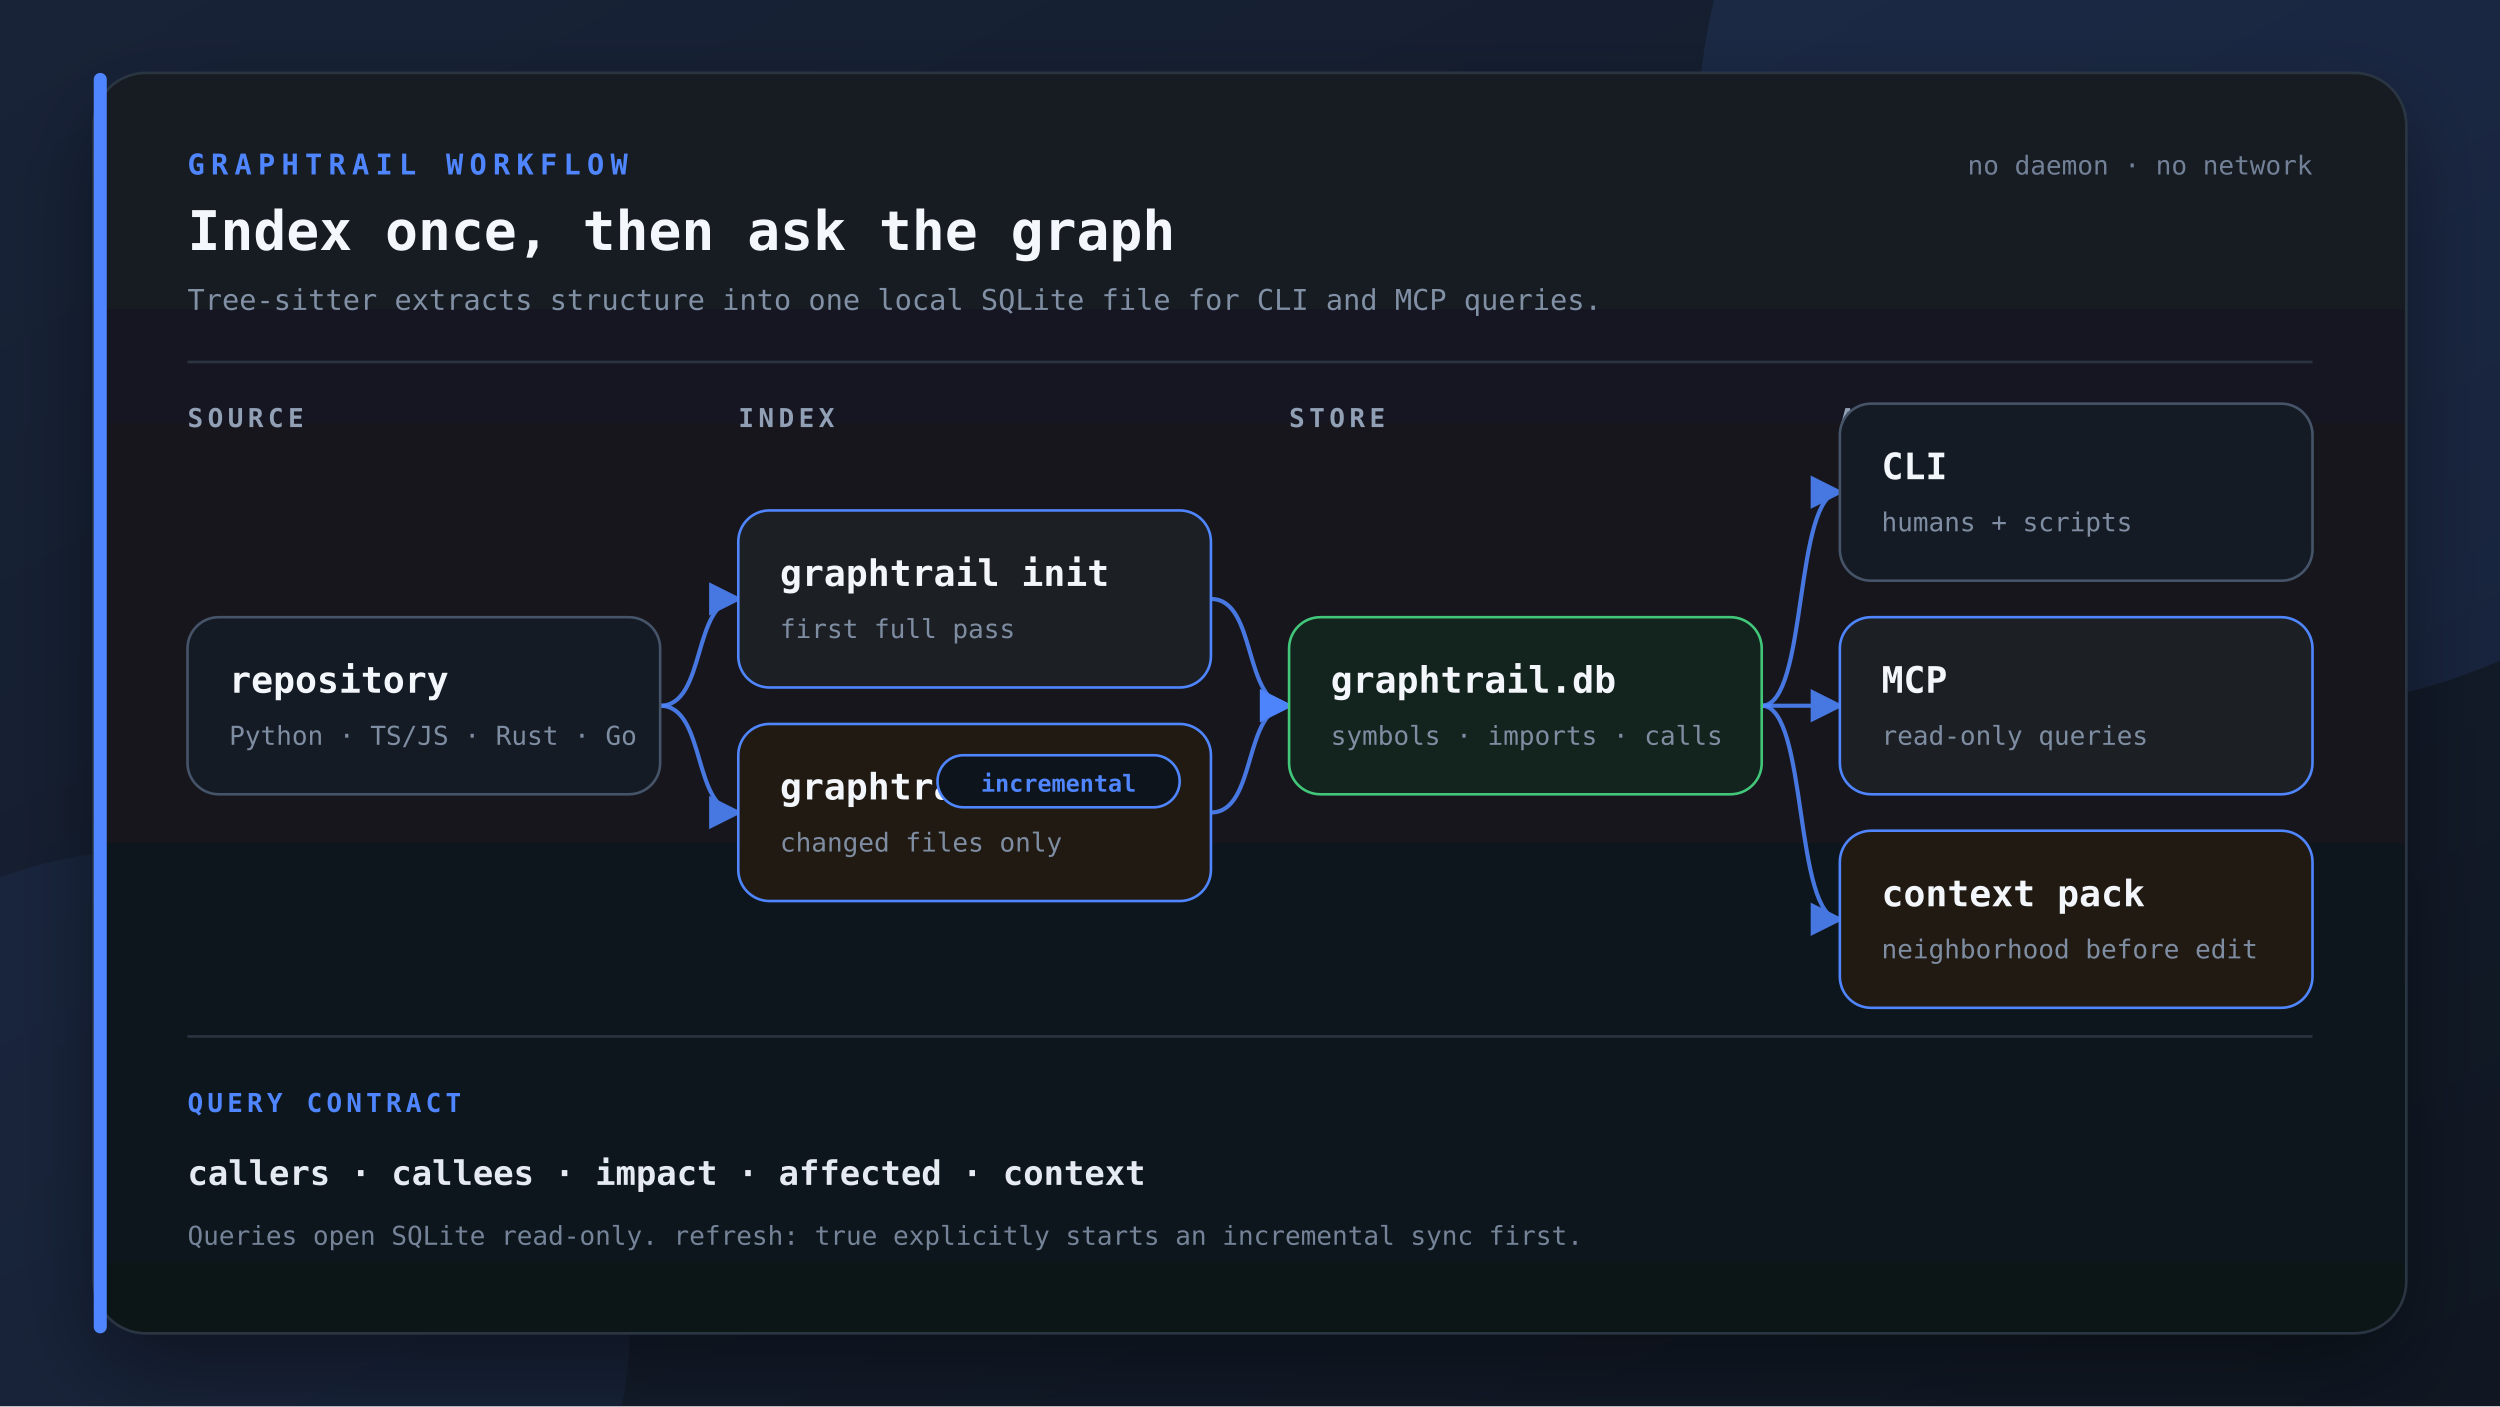
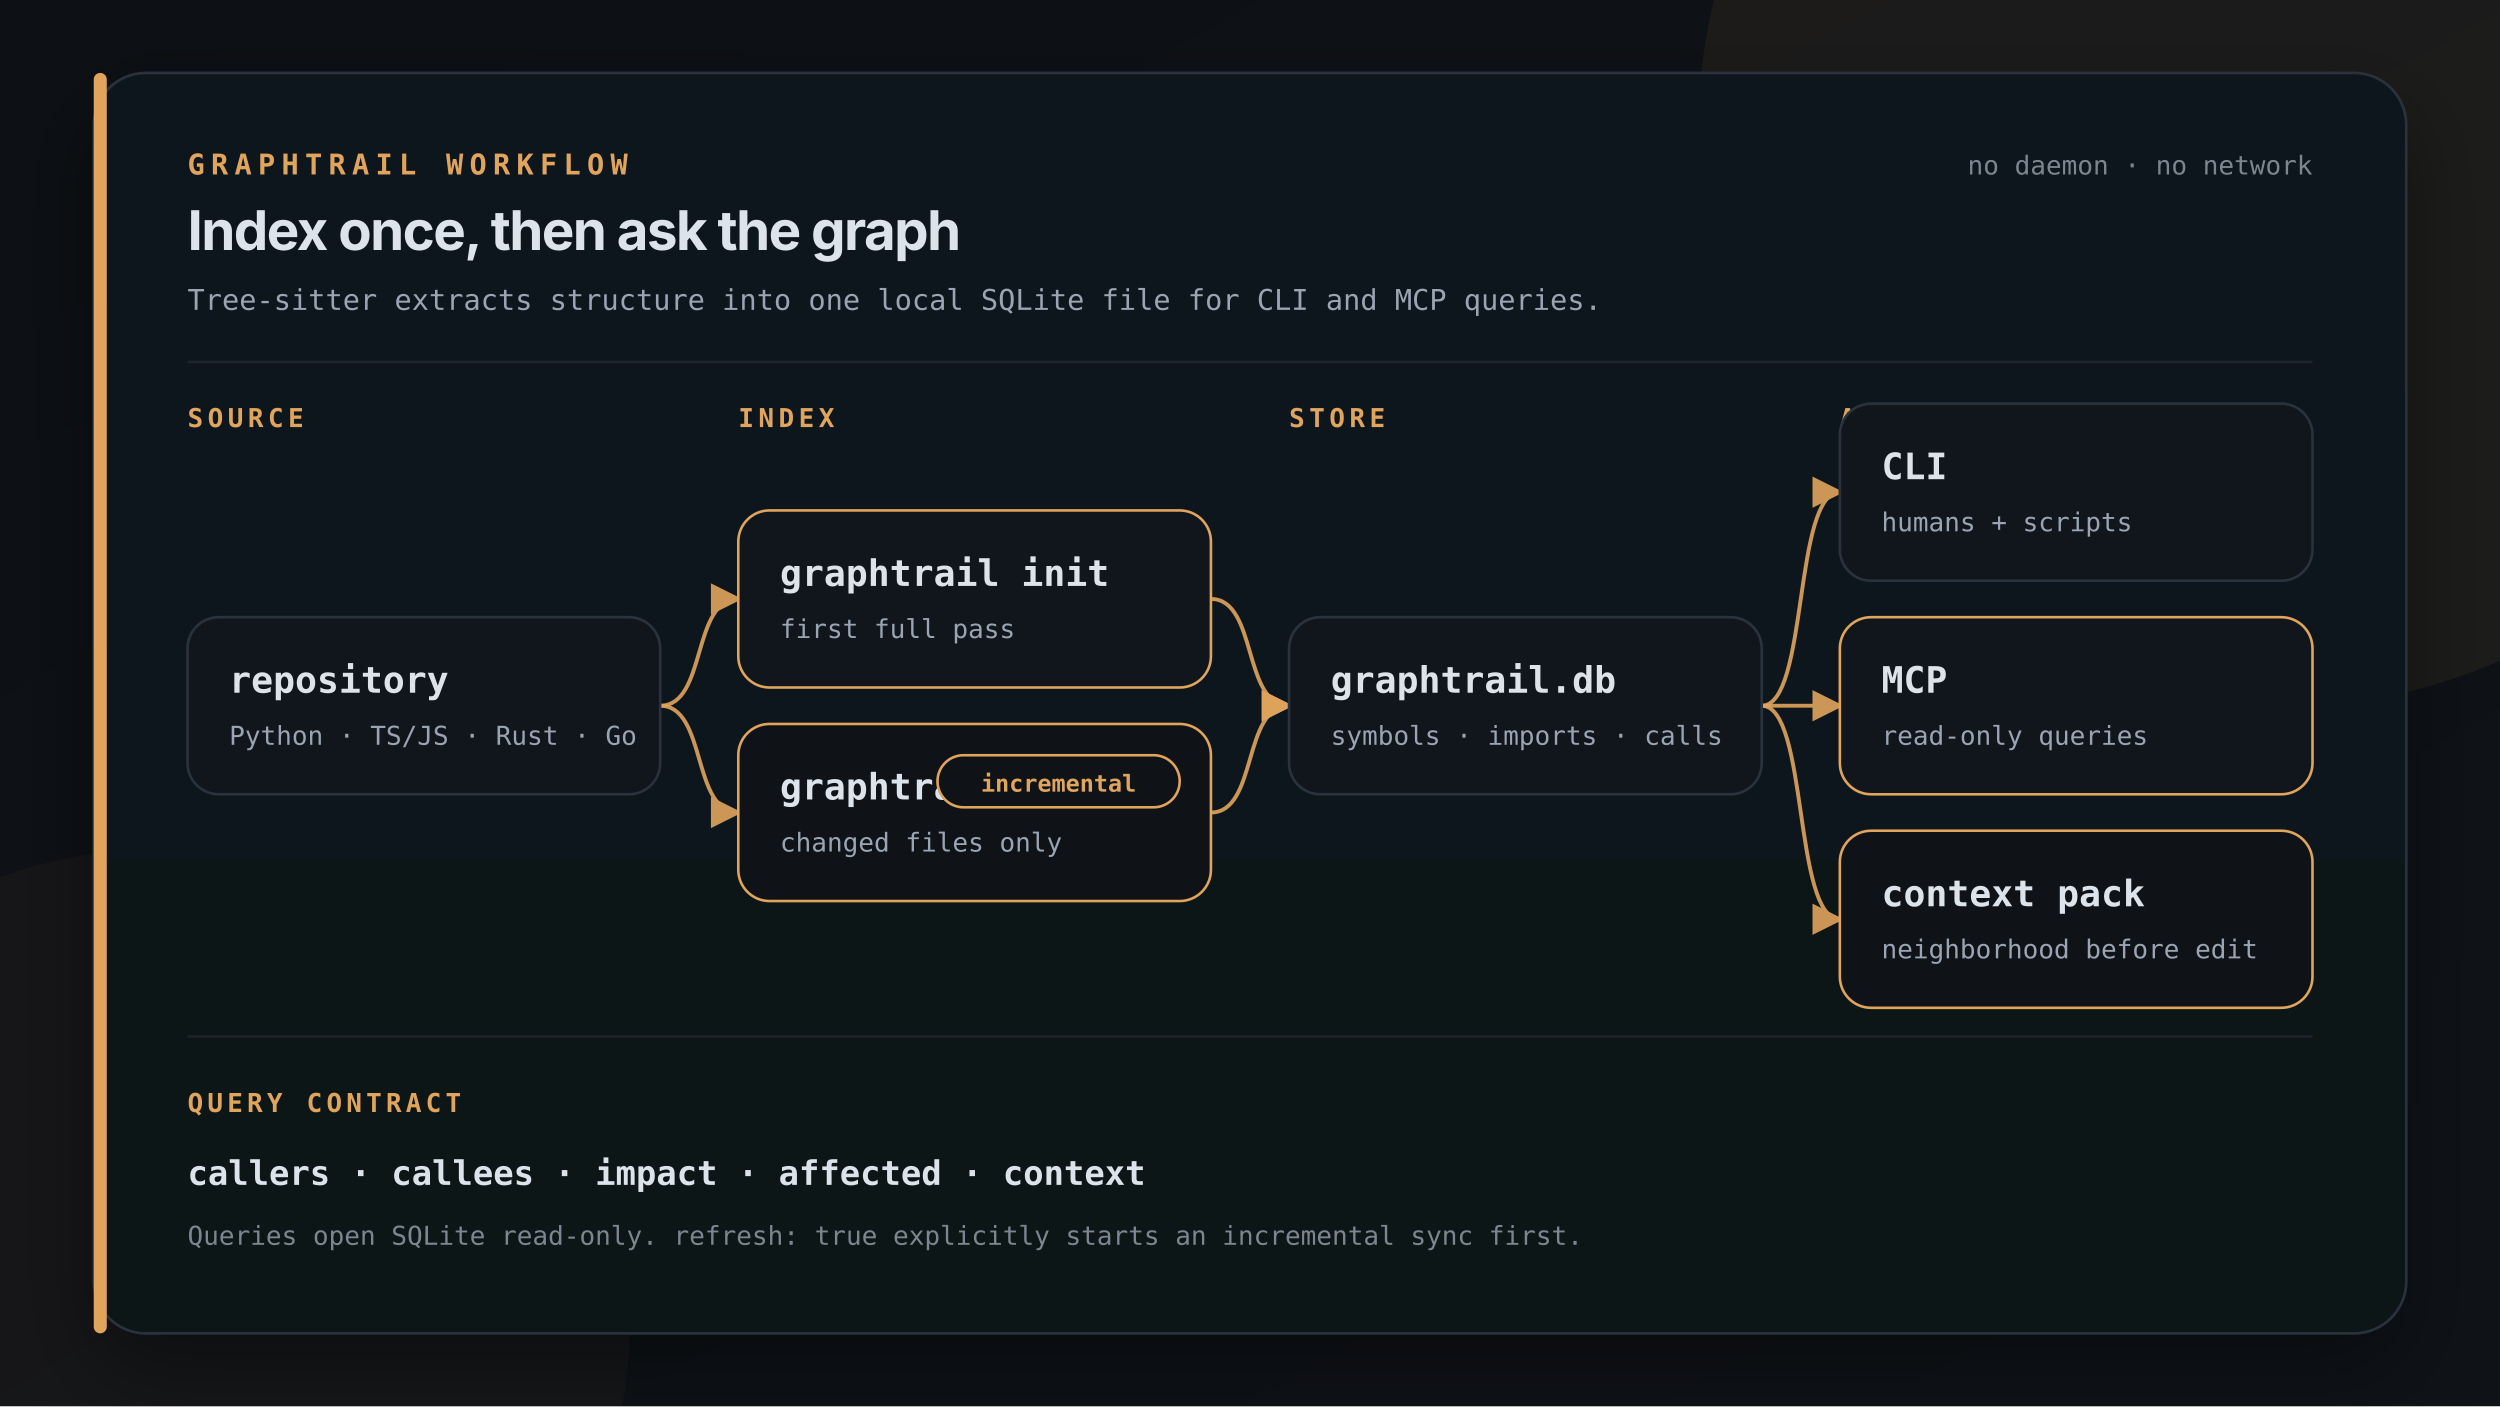
<svg xmlns="http://www.w3.org/2000/svg" width="960" height="540" viewBox="0 0 960 540" role="img" aria-labelledby="workflow-title workflow-desc">
  <defs>
    <linearGradient id="workflow-bg" x1="0" y1="0" x2="1" y2="1">
-       <stop offset="0" stop-color="#182338" />
-       <stop offset="1" stop-color="#101722" />
+       <stop offset="0" stop-color="#0d1014" />
+       <stop offset="1" stop-color="#0f1318" />
    </linearGradient>
    <linearGradient id="workflow-card" x1="0" y1="0" x2="0" y2="1">
-       <stop offset="0" stop-color="#171B22" />
-       <stop offset="1" stop-color="#0E1319" />
+       <stop offset="0" stop-color="#11161c" />
+       <stop offset="1" stop-color="#0f1318" />
    </linearGradient>
    <filter id="workflow-shadow" x="-10%" y="-10%" width="120%" height="130%">
      <feDropShadow dx="0" dy="14" stdDeviation="16" flood-color="#000000" flood-opacity="0.38" />
    </filter>
    <marker id="workflow-arrow" markerWidth="8" markerHeight="8" refX="7" refY="4" orient="auto">
-       <path d="M0,0 L8,4 L0,8 Z" fill="#4F86FF" />
+       <path d="M0,0 L8,4 L0,8 Z" fill="#e0a45c" />
    </marker>
  </defs>
  <rect width="960" height="540" fill="url(#workflow-bg)" />
-   <circle cx="872" cy="52" r="220" fill="#4F86FF" opacity="0.10" />
-   <circle cx="62" cy="506" r="180" fill="#4F86FF" opacity="0.06" />
-   <rect x="36" y="28" width="888" height="484" rx="20" fill="url(#workflow-card)" stroke="#2B3543" filter="url(#workflow-shadow)" />
-   <rect x="36" y="28" width="5" height="484" rx="2.5" fill="#4F86FF" />
-   <text x="72" y="67" fill="#4F86FF" font-family="ui-monospace, SFMono-Regular, Menlo, Consolas, monospace" font-size="11" font-weight="700" letter-spacing="2.4">GRAPHTRAIL WORKFLOW</text>
-   <text x="72" y="96" fill="#F4F7FB" font-family="ui-monospace, SFMono-Regular, Menlo, Consolas, monospace" font-size="21" font-weight="700">Index once, then ask the graph</text>
-   <text x="72" y="119" fill="#8190A5" font-family="ui-monospace, SFMono-Regular, Menlo, Consolas, monospace" font-size="11">Tree-sitter extracts structure into one local SQLite file for CLI and MCP queries.</text>
-   <text x="888" y="67" text-anchor="end" fill="#738198" font-family="ui-monospace, SFMono-Regular, Menlo, Consolas, monospace" font-size="10">no daemon · no network</text>
-   <line x1="72" y1="139" x2="888" y2="139" stroke="#2A3340" />
-   <text x="72.0" y="164" fill="#91A0B5" font-family="ui-monospace, SFMono-Regular, Menlo, Consolas, monospace" font-size="10" font-weight="700" letter-spacing="1.7">SOURCE</text>
-   <text x="283.5" y="164" fill="#91A0B5" font-family="ui-monospace, SFMono-Regular, Menlo, Consolas, monospace" font-size="10" font-weight="700" letter-spacing="1.7">INDEX</text>
-   <text x="495.0" y="164" fill="#91A0B5" font-family="ui-monospace, SFMono-Regular, Menlo, Consolas, monospace" font-size="10" font-weight="700" letter-spacing="1.7">STORE</text>
-   <text x="706.5" y="164" fill="#91A0B5" font-family="ui-monospace, SFMono-Regular, Menlo, Consolas, monospace" font-size="10" font-weight="700" letter-spacing="1.7">ASK</text>
-   <path d="M253.5,271.0 C271.5,271.0 265.5,230.0 283.5,230.0" fill="none" stroke="#4F86FF" stroke-width="1.6" opacity="0.86" marker-end="url(#workflow-arrow)" />
-   <path d="M253.5,271.0 C271.5,271.0 265.5,312.0 283.5,312.0" fill="none" stroke="#4F86FF" stroke-width="1.6" opacity="0.86" marker-end="url(#workflow-arrow)" />
-   <path d="M465.0,230.0 C483.0,230.0 477.0,271.0 495.0,271.0" fill="none" stroke="#4F86FF" stroke-width="1.6" opacity="0.86" marker-end="url(#workflow-arrow)" />
-   <path d="M465.0,312.0 C483.0,312.0 477.0,271.0 495.0,271.0" fill="none" stroke="#4F86FF" stroke-width="1.6" opacity="0.86" marker-end="url(#workflow-arrow)" />
-   <path d="M676.5,271.0 C694.5,271.0 688.5,189.0 706.5,189.0" fill="none" stroke="#4F86FF" stroke-width="1.6" opacity="0.86" marker-end="url(#workflow-arrow)" />
-   <path d="M676.5,271.0 C694.5,271.0 688.5,271.0 706.5,271.0" fill="none" stroke="#4F86FF" stroke-width="1.6" opacity="0.86" marker-end="url(#workflow-arrow)" />
-   <path d="M676.5,271.0 C694.5,271.0 688.5,353.0 706.5,353.0" fill="none" stroke="#4F86FF" stroke-width="1.6" opacity="0.86" marker-end="url(#workflow-arrow)" />
-   <rect x="72.0" y="237.0" width="181.5" height="68" rx="12" fill="#141B24" stroke="#465469" />
-   <text x="88.0" y="266.0" fill="#F3F6FA" font-family="ui-monospace, SFMono-Regular, Menlo, Consolas, monospace" font-size="14" font-weight="700">repository</text>
-   <text x="88.0" y="286.0" fill="#7F8DA2" font-family="ui-monospace, SFMono-Regular, Menlo, Consolas, monospace" font-size="10">Python · TS/JS · Rust · Go</text>
-   <rect x="283.5" y="196.0" width="181.5" height="68" rx="12" fill="#1C2025" stroke="#4F86FF" />
-   <text x="299.5" y="225.0" fill="#F3F6FA" font-family="ui-monospace, SFMono-Regular, Menlo, Consolas, monospace" font-size="14" font-weight="700">graphtrail init</text>
-   <text x="299.5" y="245.0" fill="#7F8DA2" font-family="ui-monospace, SFMono-Regular, Menlo, Consolas, monospace" font-size="10">first full pass</text>
-   <rect x="283.5" y="278.0" width="181.5" height="68" rx="12" fill="#201A13" stroke="#4F86FF" />
-   <text x="299.5" y="307.0" fill="#F3F6FA" font-family="ui-monospace, SFMono-Regular, Menlo, Consolas, monospace" font-size="14" font-weight="700">graphtrail sync</text>
-   <text x="299.5" y="327.0" fill="#7F8DA2" font-family="ui-monospace, SFMono-Regular, Menlo, Consolas, monospace" font-size="10">changed files only</text>
-   <rect x="360.0" y="290.0" width="93" height="20" rx="10" fill="#0E141C" stroke="#4F86FF" />
-   <text x="406.5" y="304.0" text-anchor="middle" fill="#4F86FF" font-family="ui-monospace, SFMono-Regular, Menlo, Consolas, monospace" font-size="9" font-weight="700">incremental</text>
-   <rect x="495.0" y="237.0" width="181.5" height="68" rx="12" fill="#13231D" stroke="#42C77A" />
-   <text x="511.0" y="266.0" fill="#F3F6FA" font-family="ui-monospace, SFMono-Regular, Menlo, Consolas, monospace" font-size="14" font-weight="700">graphtrail.db</text>
-   <text x="511.0" y="286.0" fill="#7F8DA2" font-family="ui-monospace, SFMono-Regular, Menlo, Consolas, monospace" font-size="10">symbols · imports · calls</text>
-   <rect x="706.5" y="155.0" width="181.5" height="68" rx="12" fill="#141B24" stroke="#465469" />
-   <text x="722.5" y="184.0" fill="#F3F6FA" font-family="ui-monospace, SFMono-Regular, Menlo, Consolas, monospace" font-size="14" font-weight="700">CLI</text>
-   <text x="722.5" y="204.0" fill="#7F8DA2" font-family="ui-monospace, SFMono-Regular, Menlo, Consolas, monospace" font-size="10">humans + scripts</text>
-   <rect x="706.5" y="237.0" width="181.5" height="68" rx="12" fill="#1C2025" stroke="#4F86FF" />
-   <text x="722.5" y="266.0" fill="#F3F6FA" font-family="ui-monospace, SFMono-Regular, Menlo, Consolas, monospace" font-size="14" font-weight="700">MCP</text>
-   <text x="722.5" y="286.0" fill="#7F8DA2" font-family="ui-monospace, SFMono-Regular, Menlo, Consolas, monospace" font-size="10">read-only queries</text>
-   <rect x="706.5" y="319.0" width="181.5" height="68" rx="12" fill="#201A13" stroke="#4F86FF" />
-   <text x="722.5" y="348.0" fill="#F3F6FA" font-family="ui-monospace, SFMono-Regular, Menlo, Consolas, monospace" font-size="14" font-weight="700">context pack</text>
-   <text x="722.5" y="368.0" fill="#7F8DA2" font-family="ui-monospace, SFMono-Regular, Menlo, Consolas, monospace" font-size="10">neighborhood before edit</text>
-   <line x1="72" y1="398" x2="888" y2="398" stroke="#2A3340" />
-   <text x="72" y="427" fill="#4F86FF" font-family="ui-monospace, SFMono-Regular, Menlo, Consolas, monospace" font-size="10" font-weight="700" letter-spacing="1.6">QUERY CONTRACT</text>
-   <text x="72" y="455" fill="#E6EBF2" font-family="ui-monospace, SFMono-Regular, Menlo, Consolas, monospace" font-size="13" font-weight="700">callers · callees · impact · affected · context</text>
-   <text x="72" y="478" fill="#758399" font-family="ui-monospace, SFMono-Regular, Menlo, Consolas, monospace" font-size="10">Queries open SQLite read-only. refresh: true explicitly starts an incremental sync first.</text>
+   <circle cx="872" cy="52" r="220" fill="#e0a45c" opacity="0.07" />
+   <circle cx="62" cy="506" r="180" fill="#e0a45c" opacity="0.04" />
+   <rect x="36" y="28" width="888" height="484" rx="20" fill="url(#workflow-card)" stroke="#2a323d" filter="url(#workflow-shadow)" />
+   <rect x="36" y="28" width="5" height="484" rx="2.5" fill="#e0a45c" />
+   <text x="72" y="67" fill="#e0a45c" font-family="IBM Plex Mono, ui-monospace, monospace" font-size="11" font-weight="600" letter-spacing="2.4">GRAPHTRAIL WORKFLOW</text>
+   <text x="72" y="96" fill="#dde3ea" font-family="Inter, ui-sans-serif, sans-serif" font-size="21" font-weight="700" letter-spacing="-0.6">Index once, then ask the graph</text>
+   <text x="72" y="119" fill="#9aa4b2" font-family="IBM Plex Mono, ui-monospace, monospace" font-size="11">Tree-sitter extracts structure into one local SQLite file for CLI and MCP queries.</text>
+   <text x="888" y="67" text-anchor="end" fill="#7d8590" font-family="IBM Plex Mono, ui-monospace, monospace" font-size="10">no daemon · no network</text>
+   <line x1="72" y1="139" x2="888" y2="139" stroke="#1e242c" />
+   <text x="72.0" y="164" fill="#e0a45c" font-family="IBM Plex Mono, ui-monospace, monospace" font-size="10" font-weight="600" letter-spacing="1.7">SOURCE</text>
+   <text x="283.5" y="164" fill="#e0a45c" font-family="IBM Plex Mono, ui-monospace, monospace" font-size="10" font-weight="600" letter-spacing="1.7">INDEX</text>
+   <text x="495.0" y="164" fill="#e0a45c" font-family="IBM Plex Mono, ui-monospace, monospace" font-size="10" font-weight="600" letter-spacing="1.7">STORE</text>
+   <text x="706.5" y="164" fill="#e0a45c" font-family="IBM Plex Mono, ui-monospace, monospace" font-size="10" font-weight="600" letter-spacing="1.7">ASK</text>
+   <path d="M253.5,271.0 C271.5,271.0 265.5,230.0 283.5,230.0" fill="none" stroke="#e0a45c" stroke-width="1.5" opacity="0.9" marker-end="url(#workflow-arrow)" />
+   <path d="M253.5,271.0 C271.5,271.0 265.5,312.0 283.5,312.0" fill="none" stroke="#e0a45c" stroke-width="1.5" opacity="0.9" marker-end="url(#workflow-arrow)" />
+   <path d="M465.0,230.0 C483.0,230.0 477.0,271.0 495.0,271.0" fill="none" stroke="#e0a45c" stroke-width="1.5" opacity="0.9" marker-end="url(#workflow-arrow)" />
+   <path d="M465.0,312.0 C483.0,312.0 477.0,271.0 495.0,271.0" fill="none" stroke="#e0a45c" stroke-width="1.5" opacity="0.9" marker-end="url(#workflow-arrow)" />
+   <path d="M676.5,271.0 C694.5,271.0 688.5,189.0 706.5,189.0" fill="none" stroke="#e0a45c" stroke-width="1.5" opacity="0.9" marker-end="url(#workflow-arrow)" />
+   <path d="M676.5,271.0 C694.5,271.0 688.5,271.0 706.5,271.0" fill="none" stroke="#e0a45c" stroke-width="1.5" opacity="0.9" marker-end="url(#workflow-arrow)" />
+   <path d="M676.5,271.0 C694.5,271.0 688.5,353.0 706.5,353.0" fill="none" stroke="#e0a45c" stroke-width="1.5" opacity="0.9" marker-end="url(#workflow-arrow)" />
+   <rect x="72.0" y="237.0" width="181.5" height="68" rx="12" fill="#11161c" stroke="#2a323d" />
+   <text x="88.0" y="266.0" fill="#dde3ea" font-family="IBM Plex Mono, ui-monospace, monospace" font-size="14" font-weight="600">repository</text>
+   <text x="88.0" y="286.0" fill="#9aa4b2" font-family="IBM Plex Mono, ui-monospace, monospace" font-size="10">Python · TS/JS · Rust · Go</text>
+   <rect x="283.5" y="196.0" width="181.5" height="68" rx="12" fill="#11161c" stroke="#e0a45c" />
+   <text x="299.5" y="225.0" fill="#dde3ea" font-family="IBM Plex Mono, ui-monospace, monospace" font-size="14" font-weight="600">graphtrail init</text>
+   <text x="299.5" y="245.0" fill="#9aa4b2" font-family="IBM Plex Mono, ui-monospace, monospace" font-size="10">first full pass</text>
+   <rect x="283.5" y="278.0" width="181.5" height="68" rx="12" fill="#0f1318" stroke="#e0a45c" />
+   <text x="299.5" y="307.0" fill="#dde3ea" font-family="IBM Plex Mono, ui-monospace, monospace" font-size="14" font-weight="600">graphtrail sync</text>
+   <text x="299.5" y="327.0" fill="#9aa4b2" font-family="IBM Plex Mono, ui-monospace, monospace" font-size="10">changed files only</text>
+   <rect x="360.0" y="290.0" width="93" height="20" rx="10" fill="#0f1318" stroke="#e0a45c" />
+   <text x="406.5" y="304.0" text-anchor="middle" fill="#e0a45c" font-family="IBM Plex Mono, ui-monospace, monospace" font-size="9" font-weight="600">incremental</text>
+   <rect x="495.0" y="237.0" width="181.5" height="68" rx="12" fill="#11161c" stroke="#2a323d" />
+   <text x="511.0" y="266.0" fill="#dde3ea" font-family="IBM Plex Mono, ui-monospace, monospace" font-size="14" font-weight="600">graphtrail.db</text>
+   <text x="511.0" y="286.0" fill="#9aa4b2" font-family="IBM Plex Mono, ui-monospace, monospace" font-size="10">symbols · imports · calls</text>
+   <rect x="706.5" y="155.0" width="181.5" height="68" rx="12" fill="#11161c" stroke="#2a323d" />
+   <text x="722.5" y="184.0" fill="#dde3ea" font-family="IBM Plex Mono, ui-monospace, monospace" font-size="14" font-weight="600">CLI</text>
+   <text x="722.5" y="204.0" fill="#9aa4b2" font-family="IBM Plex Mono, ui-monospace, monospace" font-size="10">humans + scripts</text>
+   <rect x="706.5" y="237.0" width="181.5" height="68" rx="12" fill="#11161c" stroke="#e0a45c" />
+   <text x="722.5" y="266.0" fill="#dde3ea" font-family="IBM Plex Mono, ui-monospace, monospace" font-size="14" font-weight="600">MCP</text>
+   <text x="722.5" y="286.0" fill="#9aa4b2" font-family="IBM Plex Mono, ui-monospace, monospace" font-size="10">read-only queries</text>
+   <rect x="706.5" y="319.0" width="181.5" height="68" rx="12" fill="#0f1318" stroke="#e0a45c" />
+   <text x="722.5" y="348.0" fill="#dde3ea" font-family="IBM Plex Mono, ui-monospace, monospace" font-size="14" font-weight="600">context pack</text>
+   <text x="722.5" y="368.0" fill="#9aa4b2" font-family="IBM Plex Mono, ui-monospace, monospace" font-size="10">neighborhood before edit</text>
+   <line x1="72" y1="398" x2="888" y2="398" stroke="#1e242c" />
+   <text x="72" y="427" fill="#e0a45c" font-family="IBM Plex Mono, ui-monospace, monospace" font-size="10" font-weight="600" letter-spacing="1.6">QUERY CONTRACT</text>
+   <text x="72" y="455" fill="#dde3ea" font-family="IBM Plex Mono, ui-monospace, monospace" font-size="13" font-weight="600">callers · callees · impact · affected · context</text>
+   <text x="72" y="478" fill="#7d8590" font-family="IBM Plex Mono, ui-monospace, monospace" font-size="10">Queries open SQLite read-only. refresh: true explicitly starts an incremental sync first.</text>
</svg>
